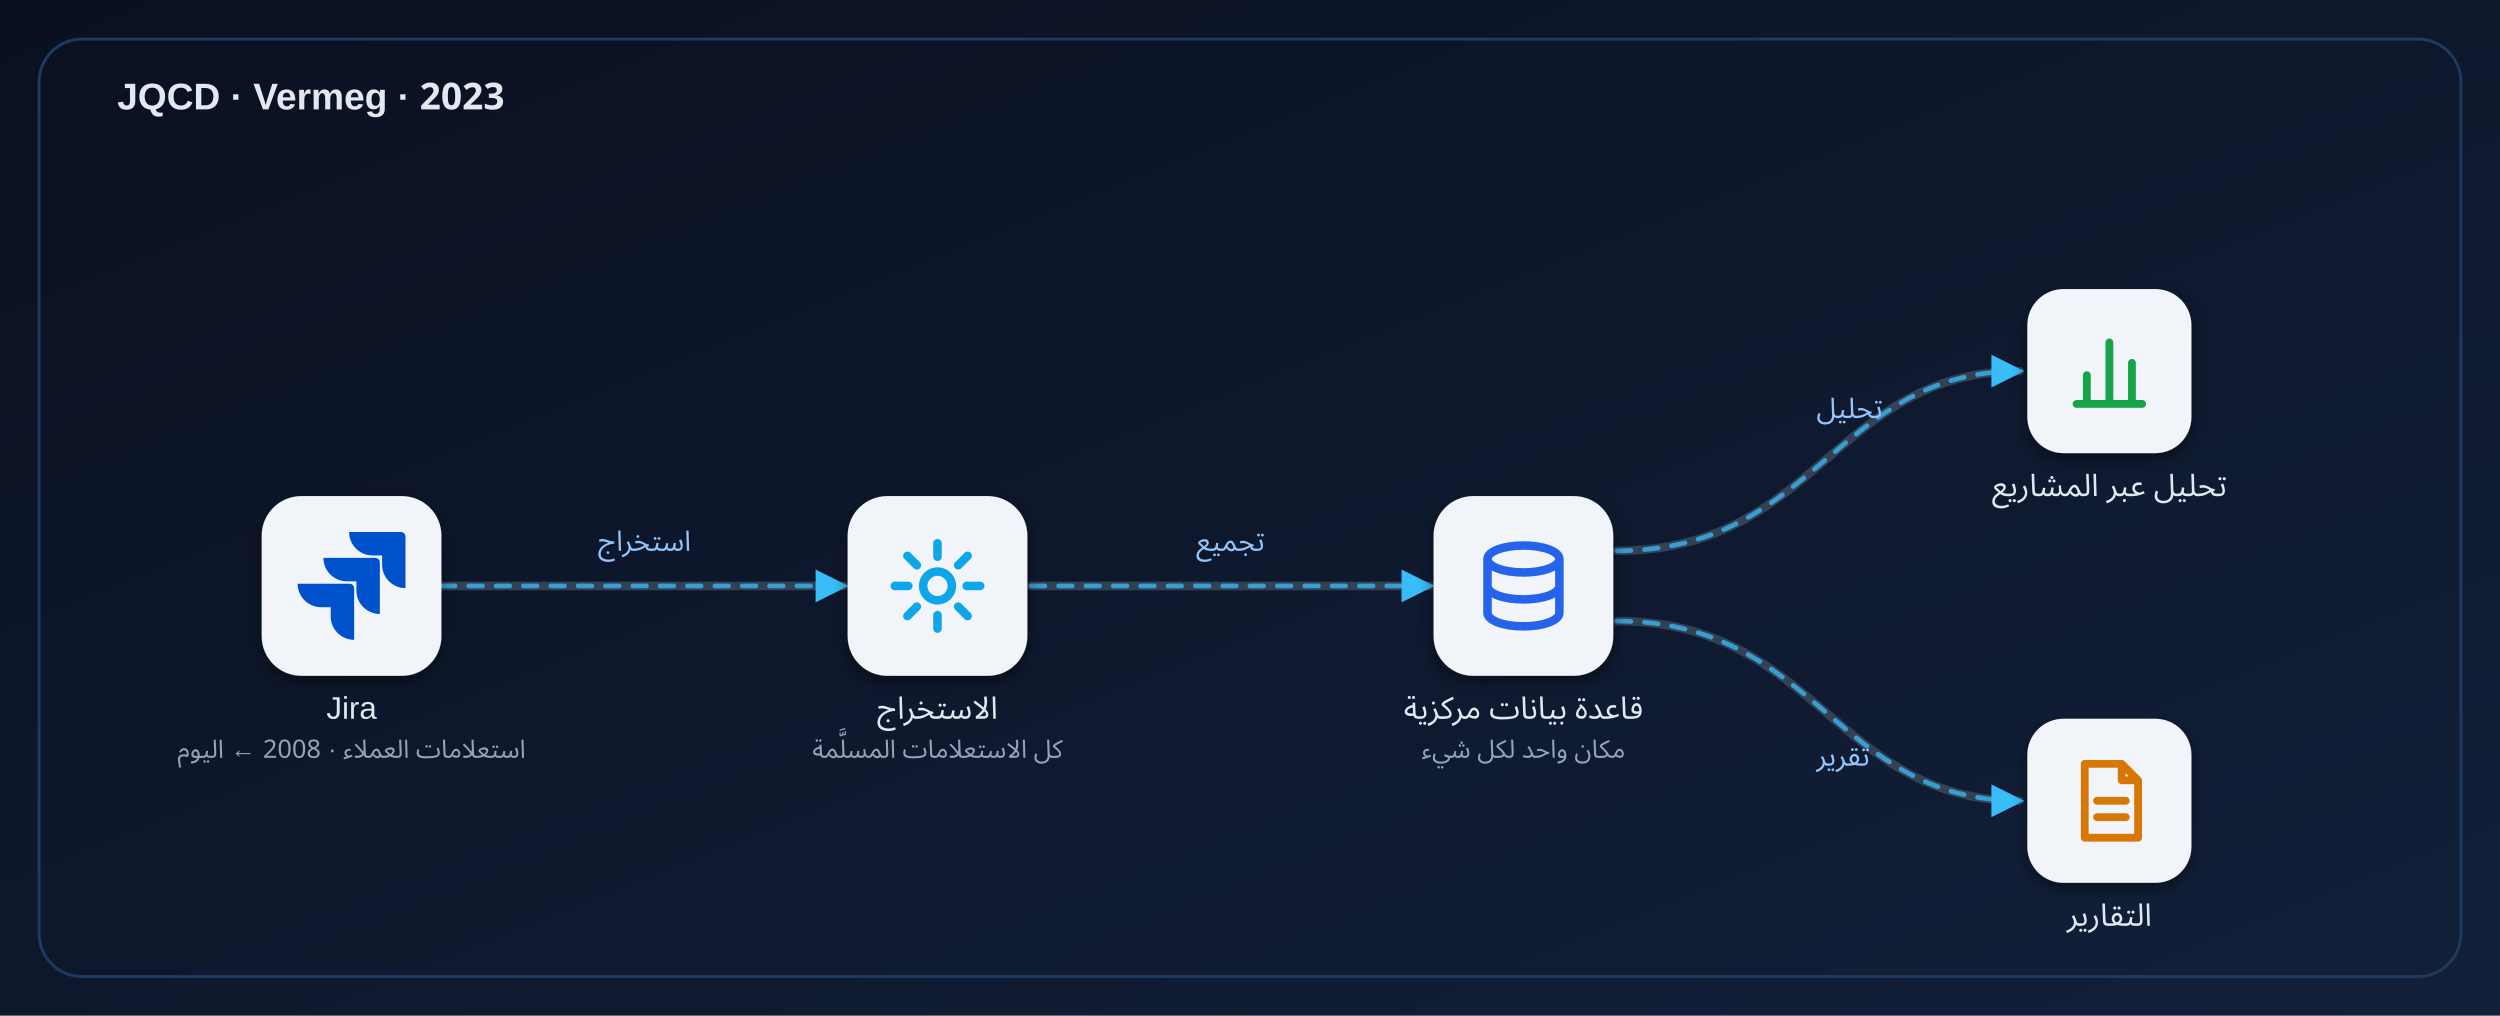
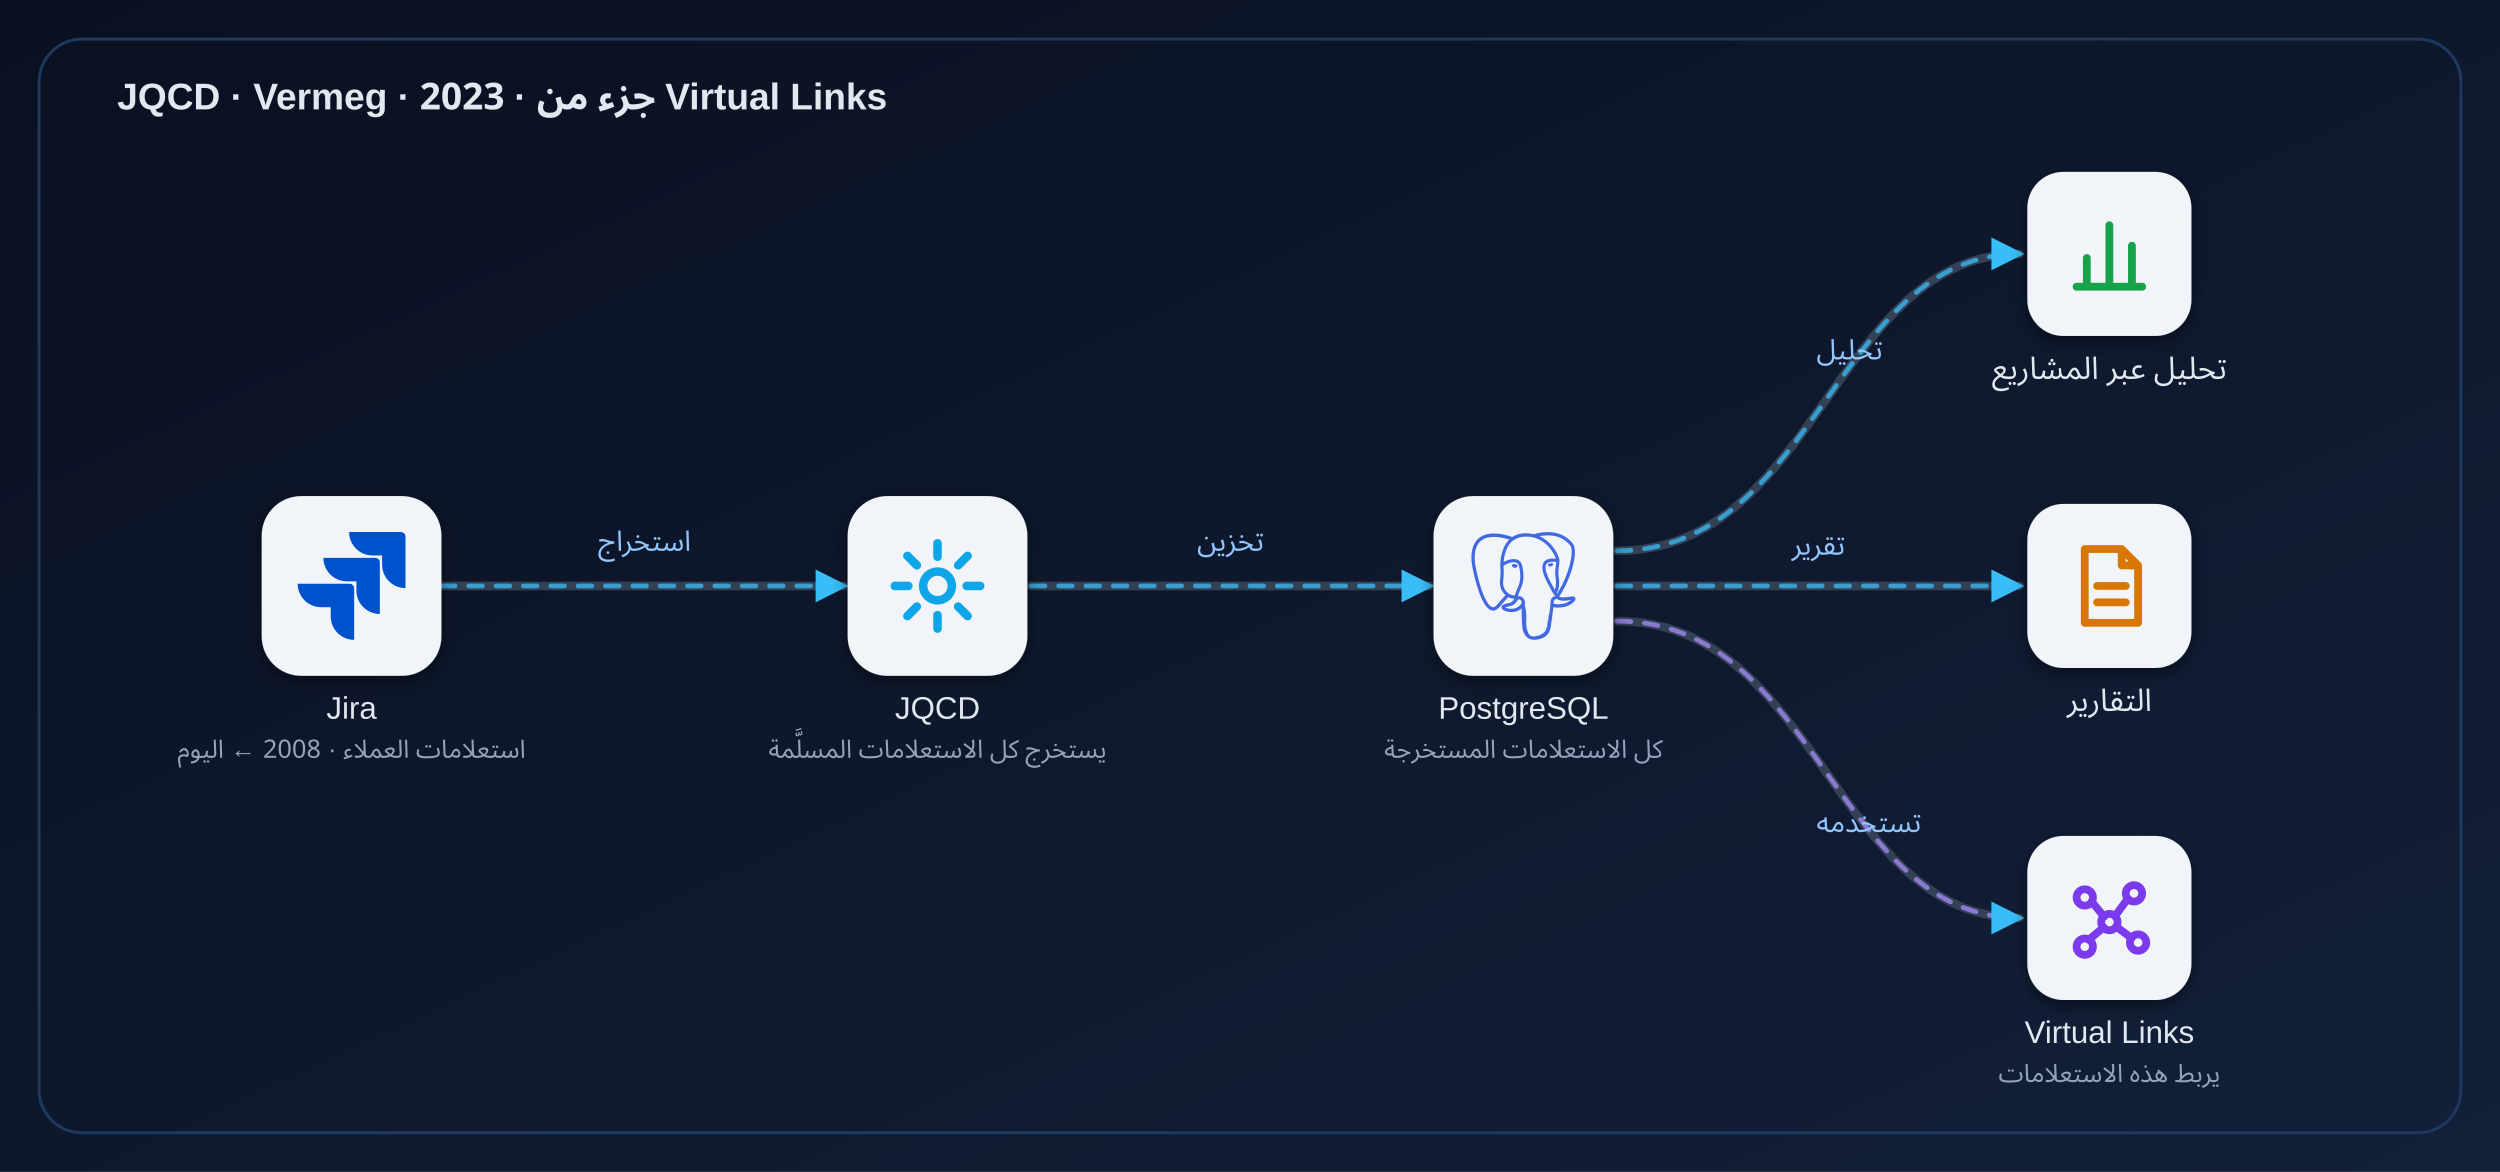
- <svg xmlns="http://www.w3.org/2000/svg" viewBox="0 0 1280 520" width="1280" height="520" xml:lang="ar" font-family="'Segoe UI','Noto Sans Arabic',Tahoma,Arial,sans-serif">
+ <svg xmlns="http://www.w3.org/2000/svg" viewBox="0 0 1280 600" width="1280" height="600" xml:lang="ar" font-family="'Segoe UI','Noto Sans Arabic',Tahoma,Arial,sans-serif">
  <defs>
    <linearGradient id="bg" x1="0" y1="0" x2="1" y2="1">
      <stop offset="0" stop-color="#0a1020" />
      <stop offset="1" stop-color="#12203a" />
    </linearGradient>
    <filter id="sh" x="-20%" y="-20%" width="140%" height="150%">
      <feDropShadow dx="0" dy="3" stdDeviation="4" flood-color="#000" flood-opacity=".45" />
    </filter>
    <marker id="ah" markerWidth="9" markerHeight="9" refX="7" refY="4.5" orient="auto">
      <path d="M1,1 L8,4.5 L1,8 z" fill="#38bdf8" />
    </marker>
    <path id="p1" d="M226,300 L432,300" />
    <path id="p2" d="M528,300 L732,300" />
-     <path id="p3" d="M828,282 C930,282 940,190 1034,190" />
-     <path id="p4" d="M828,318 C930,318 940,410 1034,410" />
+     <path id="p3" d="M828,282 C930,282 940,130 1034,130" />
+     <path id="p4" d="M828,300 L1034,300" />
+     <path id="p5" d="M828,318 C930,318 940,470 1034,470" />
  </defs>
-   <rect width="1280" height="520" fill="url(#bg)" />
-   <rect x="20" y="20" width="1240" height="480" rx="22" fill="none" stroke="#1e3a5f" stroke-width="1.5" />
-   <text x="60" y="56" font-size="19" fill="#e2e8f0" text-anchor="start" font-weight="700">JQCD · Vermeg · 2023</text>
+   <rect width="1280" height="600" fill="url(#bg)" />
+   <rect x="20" y="20" width="1240" height="560" rx="22" fill="none" stroke="#1e3a5f" stroke-width="1.5" />
+   <text x="60" y="56" font-size="19" fill="#e2e8f0" text-anchor="start" font-weight="700">JQCD · Vermeg · 2023 · جزء من Virtual Links</text>
  <rect x="429.0" y="249.0" width="102" height="102" rx="26" fill="none" stroke="#38bdf8" stroke-width="3" opacity="0">
    <animate attributeName="opacity" dur="12.0s" repeatCount="indefinite" values="0;0;1;0;0" keyTimes="0;0.196;0.2;0.27;1" />
  </rect>
  <rect x="729.0" y="249.0" width="102" height="102" rx="26" fill="none" stroke="#38bdf8" stroke-width="3" opacity="0">
    <animate attributeName="opacity" dur="12.0s" repeatCount="indefinite" values="0;0;1;0;0" keyTimes="0;0.396;0.4;0.47;1" />
  </rect>
-   <rect x="1033.0" y="143.0" width="94" height="94" rx="26" fill="none" stroke="#38bdf8" stroke-width="3" opacity="0">
+   <rect x="1033.0" y="83.0" width="94" height="94" rx="26" fill="none" stroke="#38bdf8" stroke-width="3" opacity="0">
    <animate attributeName="opacity" dur="12.0s" repeatCount="indefinite" values="0;0;1;0;0" keyTimes="0;0.596;0.6;0.67;1" />
  </rect>
-   <rect x="1033.0" y="363.0" width="94" height="94" rx="26" fill="none" stroke="#38bdf8" stroke-width="3" opacity="0">
+   <rect x="1033.0" y="253.0" width="94" height="94" rx="26" fill="none" stroke="#38bdf8" stroke-width="3" opacity="0">
+     <animate attributeName="opacity" dur="12.0s" repeatCount="indefinite" values="0;0;1;0;0" keyTimes="0;0.596;0.6;0.67;1" />
+   </rect>
+   <rect x="1033.0" y="423.0" width="94" height="94" rx="26" fill="none" stroke="#38bdf8" stroke-width="3" opacity="0">
    <animate attributeName="opacity" dur="12.0s" repeatCount="indefinite" values="0;0;1;0;0" keyTimes="0;0.596;0.6;0.67;1" />
  </rect>
  <g opacity="1">
    <use href="#p1" fill="none" stroke="#334155" stroke-width="4.4" stroke-linecap="round" />
    <use href="#p1" fill="none" stroke="#38bdf8" stroke-opacity=".75" stroke-width="2.4" stroke-linecap="round" stroke-dasharray="7 7" marker-end="url(#ah)">
      <animate attributeName="stroke-dashoffset" from="28" to="0" dur="1.4s" repeatCount="indefinite" />
    </use>
  </g>
  <circle r="5.5" fill="#fff" stroke="#38bdf8" stroke-width="2.5" opacity="0">
    <animateMotion dur="12.0s" repeatCount="indefinite" calcMode="linear" keyPoints="0;0;1;1" keyTimes="0;0.0;0.2;1">
      <mpath href="#p1" />
    </animateMotion>
    <animate attributeName="opacity" dur="12.0s" repeatCount="indefinite" values="0;0;1;1;0;0" keyTimes="0;0.0;0.012;0.188;0.2;1" />
  </circle>
  <text x="330" y="282" font-size="14.5" fill="#93c5fd" text-anchor="middle" font-weight="500">استخراج</text>
  <g opacity="1">
    <use href="#p2" fill="none" stroke="#334155" stroke-width="4.4" stroke-linecap="round" />
    <use href="#p2" fill="none" stroke="#38bdf8" stroke-opacity=".75" stroke-width="2.4" stroke-linecap="round" stroke-dasharray="7 7" marker-end="url(#ah)">
      <animate attributeName="stroke-dashoffset" from="28" to="0" dur="1.4s" repeatCount="indefinite" />
    </use>
  </g>
  <circle r="5.5" fill="#fff" stroke="#38bdf8" stroke-width="2.5" opacity="0">
    <animateMotion dur="12.0s" repeatCount="indefinite" calcMode="linear" keyPoints="0;0;1;1" keyTimes="0;0.2;0.4;1">
      <mpath href="#p2" />
    </animateMotion>
    <animate attributeName="opacity" dur="12.0s" repeatCount="indefinite" values="0;0;1;1;0;0" keyTimes="0;0.2;0.212;0.388;0.4;1" />
  </circle>
-   <text x="630" y="282" font-size="14.5" fill="#93c5fd" text-anchor="middle" font-weight="500">تجميع</text>
+   <text x="630" y="282" font-size="14.5" fill="#93c5fd" text-anchor="middle" font-weight="500">تخزين</text>
  <g opacity="1">
    <use href="#p3" fill="none" stroke="#334155" stroke-width="4.4" stroke-linecap="round" />
    <use href="#p3" fill="none" stroke="#38bdf8" stroke-opacity=".75" stroke-width="2.4" stroke-linecap="round" stroke-dasharray="7 7" marker-end="url(#ah)">
      <animate attributeName="stroke-dashoffset" from="28" to="0" dur="1.4s" repeatCount="indefinite" />
    </use>
  </g>
  <circle r="5.5" fill="#fff" stroke="#38bdf8" stroke-width="2.5" opacity="0">
    <animateMotion dur="12.0s" repeatCount="indefinite" calcMode="linear" keyPoints="0;0;1;1" keyTimes="0;0.4;0.6;1">
      <mpath href="#p3" />
    </animateMotion>
    <animate attributeName="opacity" dur="12.0s" repeatCount="indefinite" values="0;0;1;1;0;0" keyTimes="0;0.4;0.412;0.588;0.6;1" />
  </circle>
-   <text x="930" y="214" font-size="14.5" fill="#93c5fd" text-anchor="start" font-weight="500">تحليل</text>
+   <text x="930" y="184" font-size="14.5" fill="#93c5fd" text-anchor="start" font-weight="500">تحليل</text>
  <g opacity="1">
    <use href="#p4" fill="none" stroke="#334155" stroke-width="4.4" stroke-linecap="round" />
    <use href="#p4" fill="none" stroke="#38bdf8" stroke-opacity=".75" stroke-width="2.4" stroke-linecap="round" stroke-dasharray="7 7" marker-end="url(#ah)">
      <animate attributeName="stroke-dashoffset" from="28" to="0" dur="1.4s" repeatCount="indefinite" />
    </use>
  </g>
  <circle r="5.5" fill="#fff" stroke="#38bdf8" stroke-width="2.5" opacity="0">
    <animateMotion dur="12.0s" repeatCount="indefinite" calcMode="linear" keyPoints="0;0;1;1" keyTimes="0;0.4;0.6;1">
      <mpath href="#p4" />
    </animateMotion>
    <animate attributeName="opacity" dur="12.0s" repeatCount="indefinite" values="0;0;1;1;0;0" keyTimes="0;0.4;0.412;0.588;0.6;1" />
  </circle>
-   <text x="930" y="392" font-size="14.5" fill="#93c5fd" text-anchor="start" font-weight="500">تقرير</text>
+   <text x="931" y="284" font-size="14.5" fill="#93c5fd" text-anchor="middle" font-weight="500">تقرير</text>
+   <g opacity="1">
+     <use href="#p5" fill="none" stroke="#334155" stroke-width="4.4" stroke-linecap="round" />
+     <use href="#p5" fill="none" stroke="#a78bfa" stroke-opacity=".75" stroke-width="2.4" stroke-linecap="round" stroke-dasharray="7 7" marker-end="url(#ah)">
+       <animate attributeName="stroke-dashoffset" from="28" to="0" dur="1.4s" repeatCount="indefinite" />
+     </use>
+   </g>
+   <circle r="5.5" fill="#fff" stroke="#a78bfa" stroke-width="2.5" opacity="0">
+     <animateMotion dur="12.0s" repeatCount="indefinite" calcMode="linear" keyPoints="0;0;1;1" keyTimes="0;0.4;0.6;1">
+       <mpath href="#p5" />
+     </animateMotion>
+     <animate attributeName="opacity" dur="12.0s" repeatCount="indefinite" values="0;0;1;1;0;0" keyTimes="0;0.4;0.412;0.588;0.6;1" />
+   </circle>
+   <text x="930" y="426" font-size="14.5" fill="#93c5fd" text-anchor="start" font-weight="500">تستخدمه</text>
  <g opacity="1">
    <rect x="134.0" y="254.0" width="92" height="92" rx="20.24" fill="#f1f5f9" filter="url(#sh)" />
    <g transform="translate(152.4,272.4) scale(2.3)">
      <path d="M11.571 11.513H0a5.218 5.218 0 0 0 5.232 5.215h2.13v2.057A5.215 5.215 0 0 0 12.575 24V12.518a1.005 1.005 0 0 0-1.005-1.005zm5.723-5.756H5.736a5.215 5.215 0 0 0 5.215 5.214h2.129v2.058a5.218 5.218 0 0 0 5.215 5.214V6.758a1.001 1.001 0 0 0-1.001-1.001zM23.013 0H11.455a5.215 5.215 0 0 0 5.215 5.215h2.129v2.057A5.215 5.215 0 0 0 24 12.483V1.005A1.001 1.001 0 0 0 23.013 0Z" fill="#0052CC" />
    </g>
  </g>
  <text x="180" y="368.0" font-size="16" fill="#e2e8f0" text-anchor="middle" font-weight="500">Jira</text>
  <text x="180" y="388.0" font-size="13" fill="#94a3b8" text-anchor="middle" font-weight="500">استعلامات العملاء · 2008 ← اليوم</text>
  <g opacity="1">
    <rect x="434.0" y="254.0" width="92" height="92" rx="20.24" fill="#f1f5f9" filter="url(#sh)" />
    <g transform="translate(452.4,272.4) scale(2.3)" fill="none" stroke="#0ea5e9" stroke-width="1.9" stroke-linecap="round" stroke-linejoin="round">
      <circle cx="12" cy="12" r="3.2" />
      <path d="M12 2.5v3M12 18.5v3M2.5 12h3M18.5 12h3M5.3 5.3l2.1 2.1M16.6 16.6l2.1 2.1M18.7 5.3l-2.1 2.1M7.4 16.6l-2.1 2.1" />
    </g>
  </g>
-   <text x="480" y="368.0" font-size="16" fill="#e2e8f0" text-anchor="middle" font-weight="500">الاستخراج</text>
-   <text x="480" y="388.0" font-size="13" fill="#94a3b8" text-anchor="middle" font-weight="500">كل الاستعلامات المسلَّمة</text>
+   <text x="480" y="368.0" font-size="16" fill="#e2e8f0" text-anchor="middle" font-weight="500">JQCD</text>
+   <text x="480" y="388.0" font-size="13" fill="#94a3b8" text-anchor="middle" font-weight="500">يستخرج كل الاستعلامات المسلَّمة</text>
  <g opacity="1">
    <rect x="734.0" y="254.0" width="92" height="92" rx="20.24" fill="#f1f5f9" filter="url(#sh)" />
-     <g transform="translate(752.4,272.4) scale(2.3)" fill="none" stroke="#2563eb" stroke-width="1.9" stroke-linecap="round" stroke-linejoin="round">
-       <path d="M4 6c0-1.7 3.6-3 8-3s8 1.3 8 3-3.6 3-8 3-8-1.3-8-3zM4 6v6c0 1.7 3.6 3 8 3s8-1.3 8-3V6M4 12v6c0 1.7 3.6 3 8 3s8-1.3 8-3v-6" />
+     <g transform="translate(752.4,272.4) scale(2.3)">
+       <path d="M23.559 14.723a.527.527 0 0 0-.056-.119c-.139-.263-.477-.342-1.007-.232-1.653.341-2.293.131-2.526-.019 1.342-2.048 2.445-4.522 3.041-6.83.271-1.051.798-3.524.122-4.732a1.564 1.564 0 0 0-.151-.235C21.693.909 19.801.025 17.51.001c-1.495-.016-2.771.346-3.116.479a9.449 9.449 0 0 0-.516-.082 8.044 8.044 0 0 0-1.311-.128c-1.182-.018-2.204.264-3.05.841-.857-.321-4.789-1.645-7.222.079C.936 2.153.309 3.873.43 6.304c.041.818.507 3.334 1.242 5.744.46 1.506.939 2.702 1.433 3.582.553.994 1.126 1.593 1.714 1.79.447.149 1.133.144 1.858-.728.801-.964 1.59-1.826 1.945-2.207.435.235.906.362 1.39.377a.057.057 0 0 0 0.0.004 11.031 11.031 0 0 0-.247.305c-.339.43-.409.52-1.5.744-.31.064-1.134.234-1.146.811-.003.122.033.231.092.327.227.423.922.61 1.015.633 1.335.334 2.504.092 3.371-.679-.017 2.231.077 4.417.345 5.087.221.553.762 1.905 2.469 1.904.251 0 .526-.029.83-.094 1.782-.382 2.556-1.17 2.855-2.906.15-.871.402-2.875.539-4.101.017-.07.036-.121.057-.136.001-.001.07-.047.427.031a.367.367 0 0 0 .044.007l.254.022.015.001c.847.038 1.911-.143 2.531-.431.644-.299 1.806-1.032 1.595-1.67zM2.371 11.877c-.744-2.436-1.178-4.885-1.212-5.572-.109-2.171.417-3.683 1.562-4.493 1.837-1.299 4.84-.541 6.108-.13-.003.003-.007.006-.01.009-2.024 2.044-1.976 5.536-1.971 5.75-0.0.082.007.199.016.359.035.587.1 1.68-.073 2.918-.161 1.15.194 2.276.973 3.089.081.084.165.163.252.237-.347.371-1.1 1.193-1.903 2.158-.568.682-.96.552-1.089.509-.392-.131-.813-.587-1.238-1.322-.48-.839-.964-2.032-1.415-3.513zm6.007 5.087c-.171-.043-.327-.113-.432-.177.089-.039.237-.09.483-.141 1.283-.264 1.482-.451 1.914-1.0.099-.126.212-.269.367-.443a.355.355 0 0 0 .074-.13c.171-.151.272-.11.437-.042.156.065.308.26.369.475.029.102.062.294-.045.444-.904 1.266-2.222 1.249-3.168 1.013zm2.094-3.988-.052.141c-.133.357-.257.688-.333 1.003-.667-.002-1.317-.287-1.81-.802-.628-.655-.913-1.566-.782-2.5.183-1.308.115-2.447.079-3.059-.005-.086-.009-.161-.012-.22.296-.262 1.666-.996 2.643-.772.446.102.718.406.831.928.585 2.704.077 3.831-.33 4.736-.084.187-.163.363-.231.545zm7.364 4.572c-.017.177-.036.376-.062.596l-.146.438a.355.355 0 0 0-.018.108c-.006.475-.054.649-.115.869-.063.229-.135.489-.179 1.058-.11 1.414-.878 2.227-2.417 2.557-1.516.325-1.784-.497-2.021-1.222a6.582 6.582 0 0 0-.077-.227c-.215-.586-.191-1.412-.157-2.555.017-.561-.025-1.901-.33-2.646.004-.293.011-.591.019-.892a.353.353 0 0 0-.015-.113 1.493 1.493 0 0 0-.044-.208c-.123-.428-.421-.787-.78-.935-.142-.059-.404-.167-.718-.087.067-.276.183-.588.309-.925l.053-.142c.059-.16.134-.326.213-.501.426-.948 1.011-2.245.377-5.177-.237-1.098-1.03-1.634-2.232-1.51-.721.075-1.38.365-1.709.532a5.672 5.672 0 0 0-.196.104c.092-1.106.439-3.174 1.736-4.482a4.031 4.031 0 0 1 .303-.276.353.353 0 0 0 .145-.064c.752-.571 1.694-.851 2.802-.833.409.007.802.034 1.174.081 1.939.354 3.244 1.447 4.036 2.383.814.962 1.255 1.931 1.431 2.454-1.323-.135-2.223.127-2.68.779-.993 1.419.543 4.173 1.281 5.496.135.243.252.452.289.541.24.583.551.971.779 1.255.07.087.137.171.189.245-.401.116-1.121.383-1.055 1.717-.012.156-.042.447-.083.815-.046.208-.07.46-.099.766zm.89-1.621c-.041-.832.269-.918.597-1.01a2.857 2.857 0 0 0 .135-.041 1.202 1.202 0 0 0 .134.103c.57.377 1.582.421 3.007.134-.202.177-.519.399-.953.601-.41.19-1.096.333-1.747.364-.72.034-1.086-.081-1.172-.151zm.57-9.271c-.006.351-.054.669-.105 1.002-.055.358-.112.727-.126 1.176-.014.437.04.891.093 1.33.107.887.216 1.8-.207 2.701a3.527 3.527 0 0 1-.188-.386c-.053-.128-.167-.333-.325-.616-.616-1.104-2.057-3.69-1.319-4.745.38-.543 1.341-.566 2.178-.463zm.228 7.014a12.376 12.376 0 0 0-.085-.107l-.035-.044c.726-1.2.584-2.386.458-3.438-.052-.432-.101-.84-.088-1.223.013-.406.067-.754.118-1.091.064-.415.129-.844.111-1.351.013-.053.019-.116.012-.19-.046-.485-.6-1.938-1.729-3.253-.608-.707-1.49-1.497-2.689-2.039.525-.107 1.233-.203 2.024-.186 2.051.046 3.675.814 4.824 2.282a.908.908 0 0 1 .067.1c.723 1.356-.276 6.275-2.987 10.54zm-8.817-6.116c-.025.179-.309.422-.621.422a.582.582 0 0 1-.081-.006c-.187-.026-.377-.144-.506-.316-.046-.06-.12-.178-.105-.284.005-.04.026-.099.092-.149.118-.089.352-.123.61-.087.316.044.643.194.611.419zm7.931-.411c.011.079-.049.201-.153.31-.068.072-.212.196-.408.223a.546.546 0 0 1-.075.005c-.293 0-.541-.234-.561-.372-.024-.176.264-.311.561-.352.297-.041.611.009.636.185z" fill="#4169E1" />
    </g>
  </g>
-   <text x="780" y="368.0" font-size="16" fill="#e2e8f0" text-anchor="middle" font-weight="500">قاعدة بيانات مركزية</text>
-   <text x="780" y="388.0" font-size="13" fill="#94a3b8" text-anchor="middle" font-weight="500">مكان واحد لكل شيء</text>
+   <text x="780" y="368.0" font-size="16" fill="#e2e8f0" text-anchor="middle" font-weight="500">PostgreSQL</text>
+   <text x="780" y="388.0" font-size="13" fill="#94a3b8" text-anchor="middle" font-weight="500">كل الاستعلامات المستخرجة</text>
  <g opacity="1">
-     <rect x="1038.0" y="148.0" width="84" height="84" rx="18.48" fill="#f1f5f9" filter="url(#sh)" />
-     <g transform="translate(1054.8,164.8) scale(2.1)" fill="none" stroke="#16a34a" stroke-width="1.9" stroke-linecap="round" stroke-linejoin="round">
+     <rect x="1038.0" y="88.0" width="84" height="84" rx="18.48" fill="#f1f5f9" filter="url(#sh)" />
+     <g transform="translate(1054.8,104.8) scale(2.1)" fill="none" stroke="#16a34a" stroke-width="1.9" stroke-linecap="round" stroke-linejoin="round">
      <path d="M4 20h16M6.5 20v-7M12 20V5M17.5 20v-10" />
    </g>
  </g>
-   <text x="1080" y="254.0" font-size="16" fill="#e2e8f0" text-anchor="middle" font-weight="500">تحليل عبر المشاريع</text>
+   <text x="1080" y="194.0" font-size="16" fill="#e2e8f0" text-anchor="middle" font-weight="500">تحليل عبر المشاريع</text>
  <g opacity="1">
-     <rect x="1038.0" y="368.0" width="84" height="84" rx="18.48" fill="#f1f5f9" filter="url(#sh)" />
-     <g transform="translate(1054.8,384.8) scale(2.1)" fill="none" stroke="#d97706" stroke-width="1.9" stroke-linecap="round" stroke-linejoin="round">
+     <rect x="1038.0" y="258.0" width="84" height="84" rx="18.48" fill="#f1f5f9" filter="url(#sh)" />
+     <g transform="translate(1054.8,274.8) scale(2.1)" fill="none" stroke="#d97706" stroke-width="1.9" stroke-linecap="round" stroke-linejoin="round">
      <path d="M6 3h9l4 4v14H6zM15 3v4h4M9 12h7M9 16h7" />
    </g>
  </g>
-   <text x="1080" y="474.0" font-size="16" fill="#e2e8f0" text-anchor="middle" font-weight="500">التقارير</text>
+   <text x="1080" y="364.0" font-size="16" fill="#e2e8f0" text-anchor="middle" font-weight="500">التقارير</text>
+   <g opacity="1">
+     <rect x="1038.0" y="428.0" width="84" height="84" rx="18.48" fill="#f1f5f9" filter="url(#sh)" />
+     <g transform="translate(1054.8,444.8) scale(2.1)" fill="none" stroke="#7c3aed" stroke-width="1.9" stroke-linecap="round" stroke-linejoin="round">
+       <circle cx="6" cy="7" r="2" />
+       <circle cx="18" cy="6" r="2" />
+       <circle cx="12" cy="13" r="2" />
+       <circle cx="6" cy="19" r="2" />
+       <circle cx="19" cy="18" r="2" />
+       <path d="M7.7 8l3 3.7M16.5 7.3L13.4 11.5M7 17.3l3.6-3M13.8 14.2l3.6 2.7" />
+     </g>
+   </g>
+   <text x="1080" y="534.0" font-size="16" fill="#e2e8f0" text-anchor="middle" font-weight="500">Virtual Links</text>
+   <text x="1080" y="554.0" font-size="13" fill="#94a3b8" text-anchor="middle" font-weight="500">يربط هذه الاستعلامات</text>
</svg>
